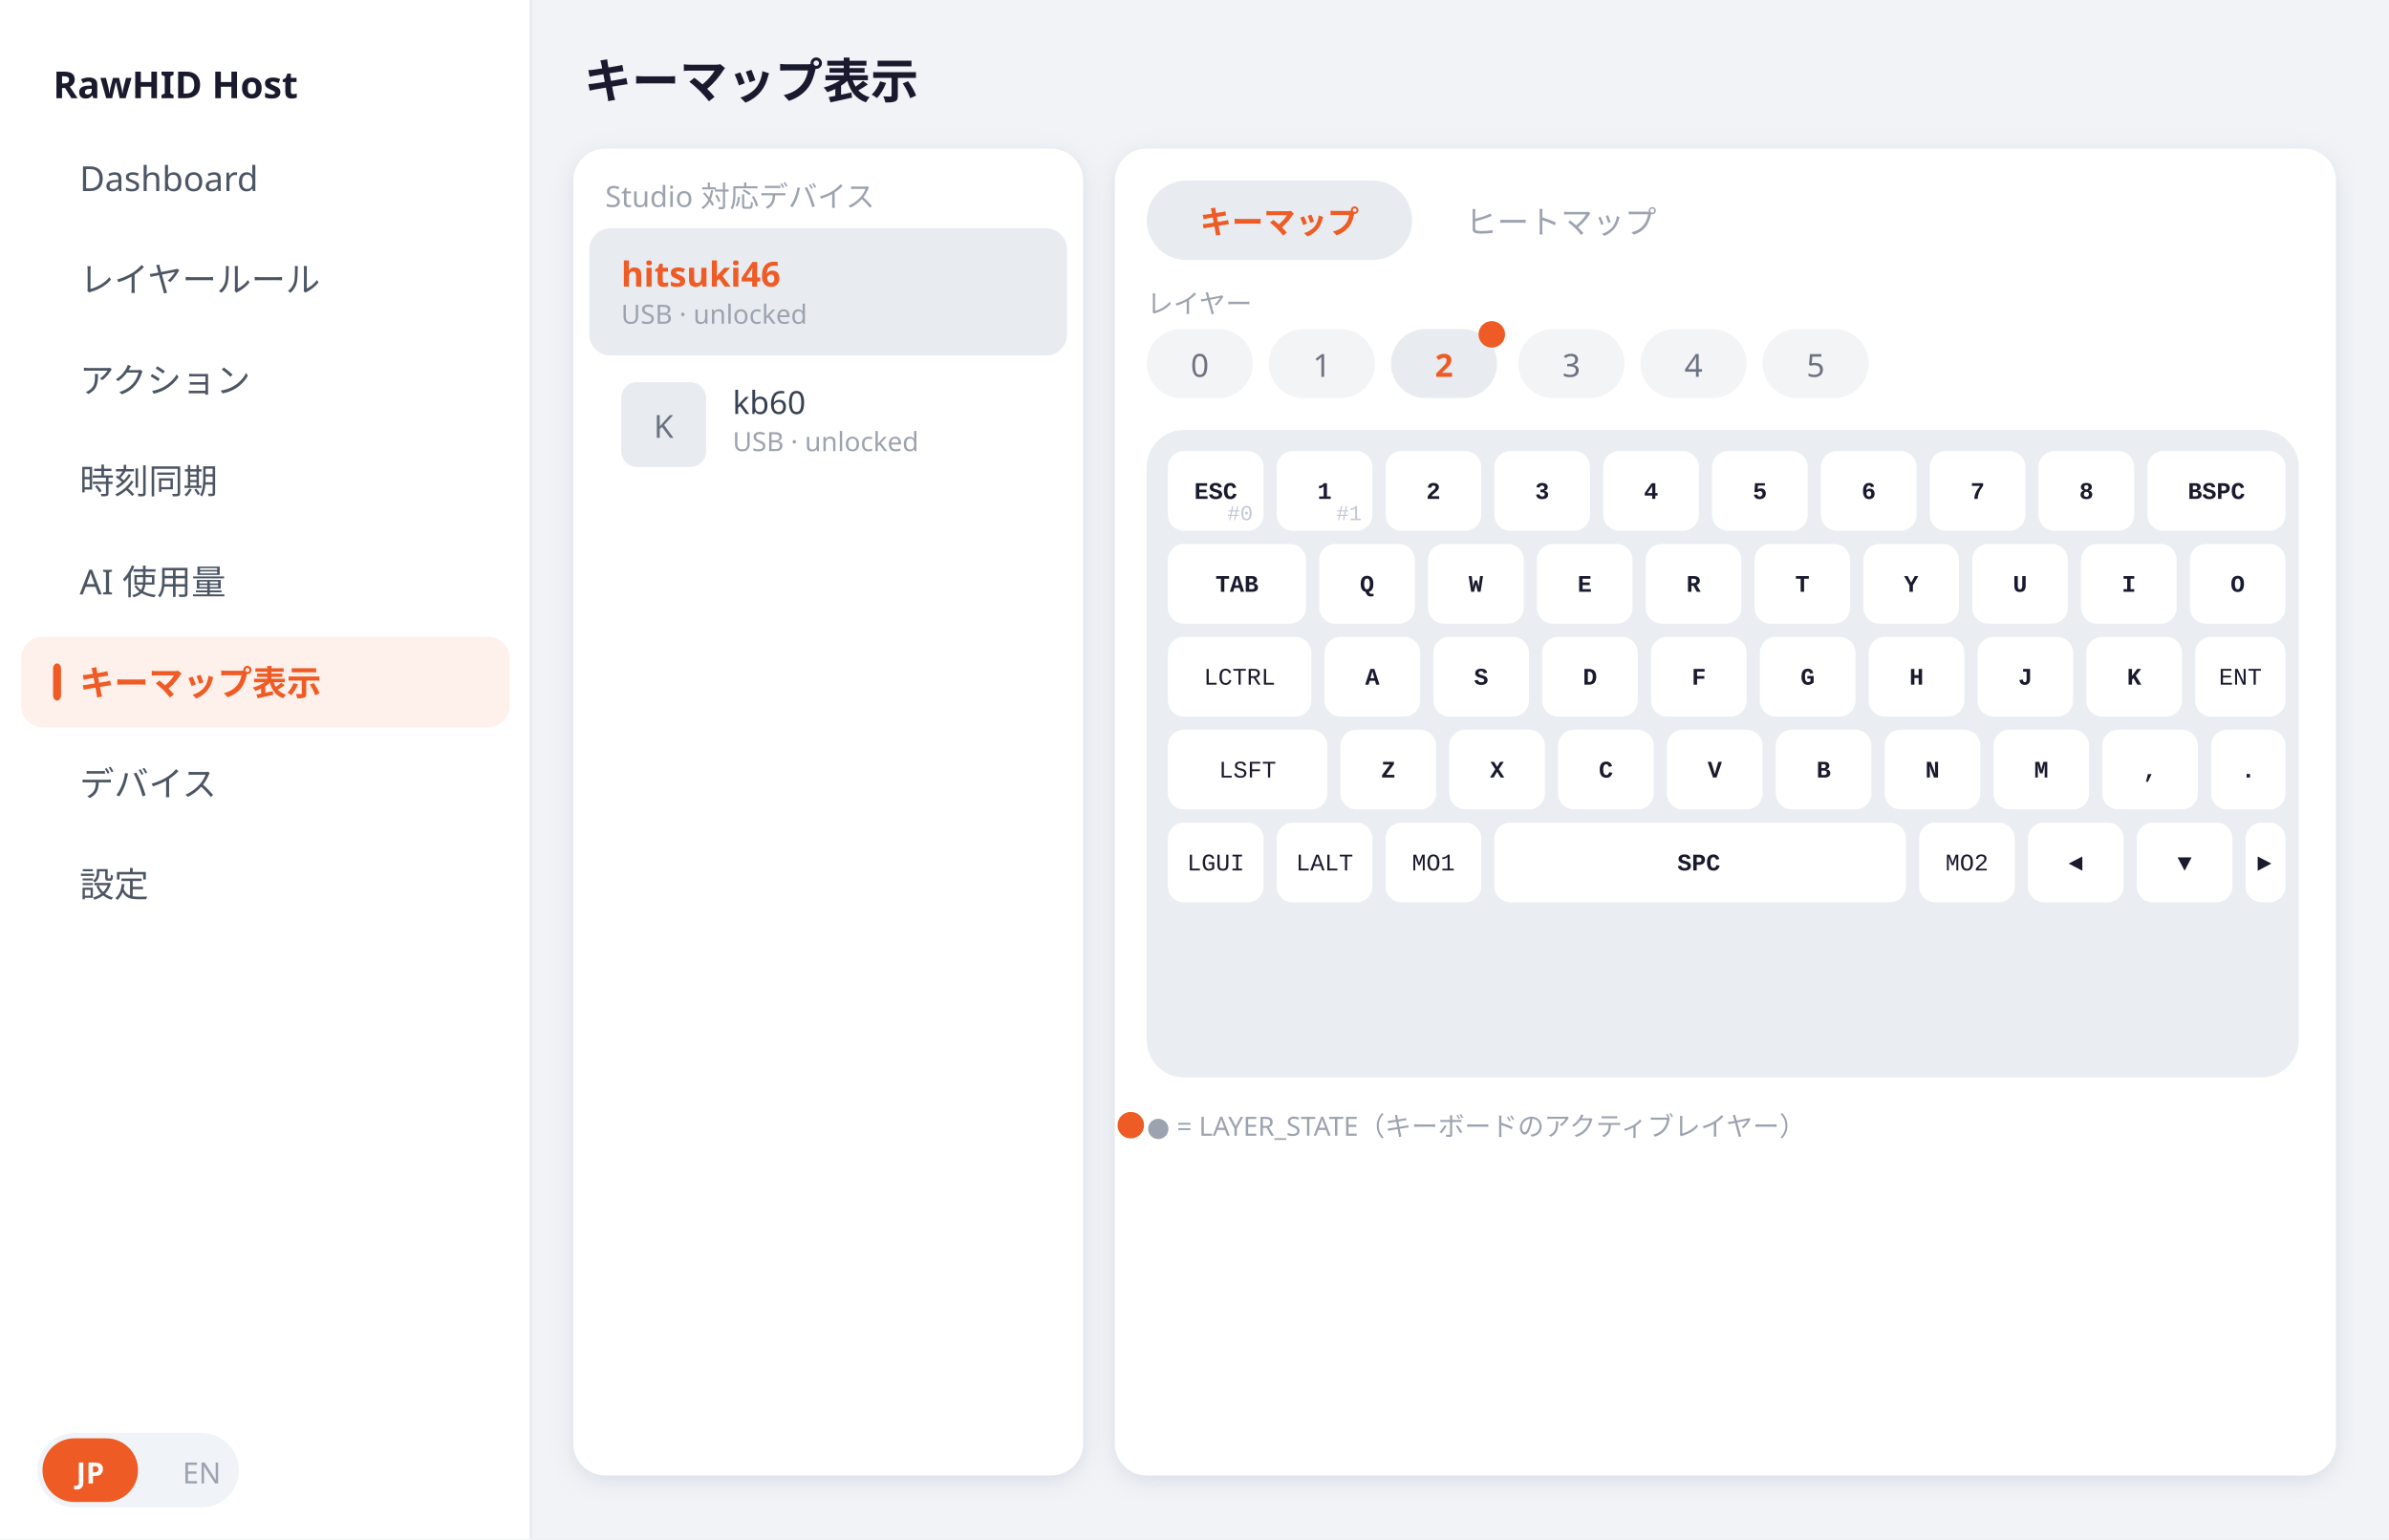
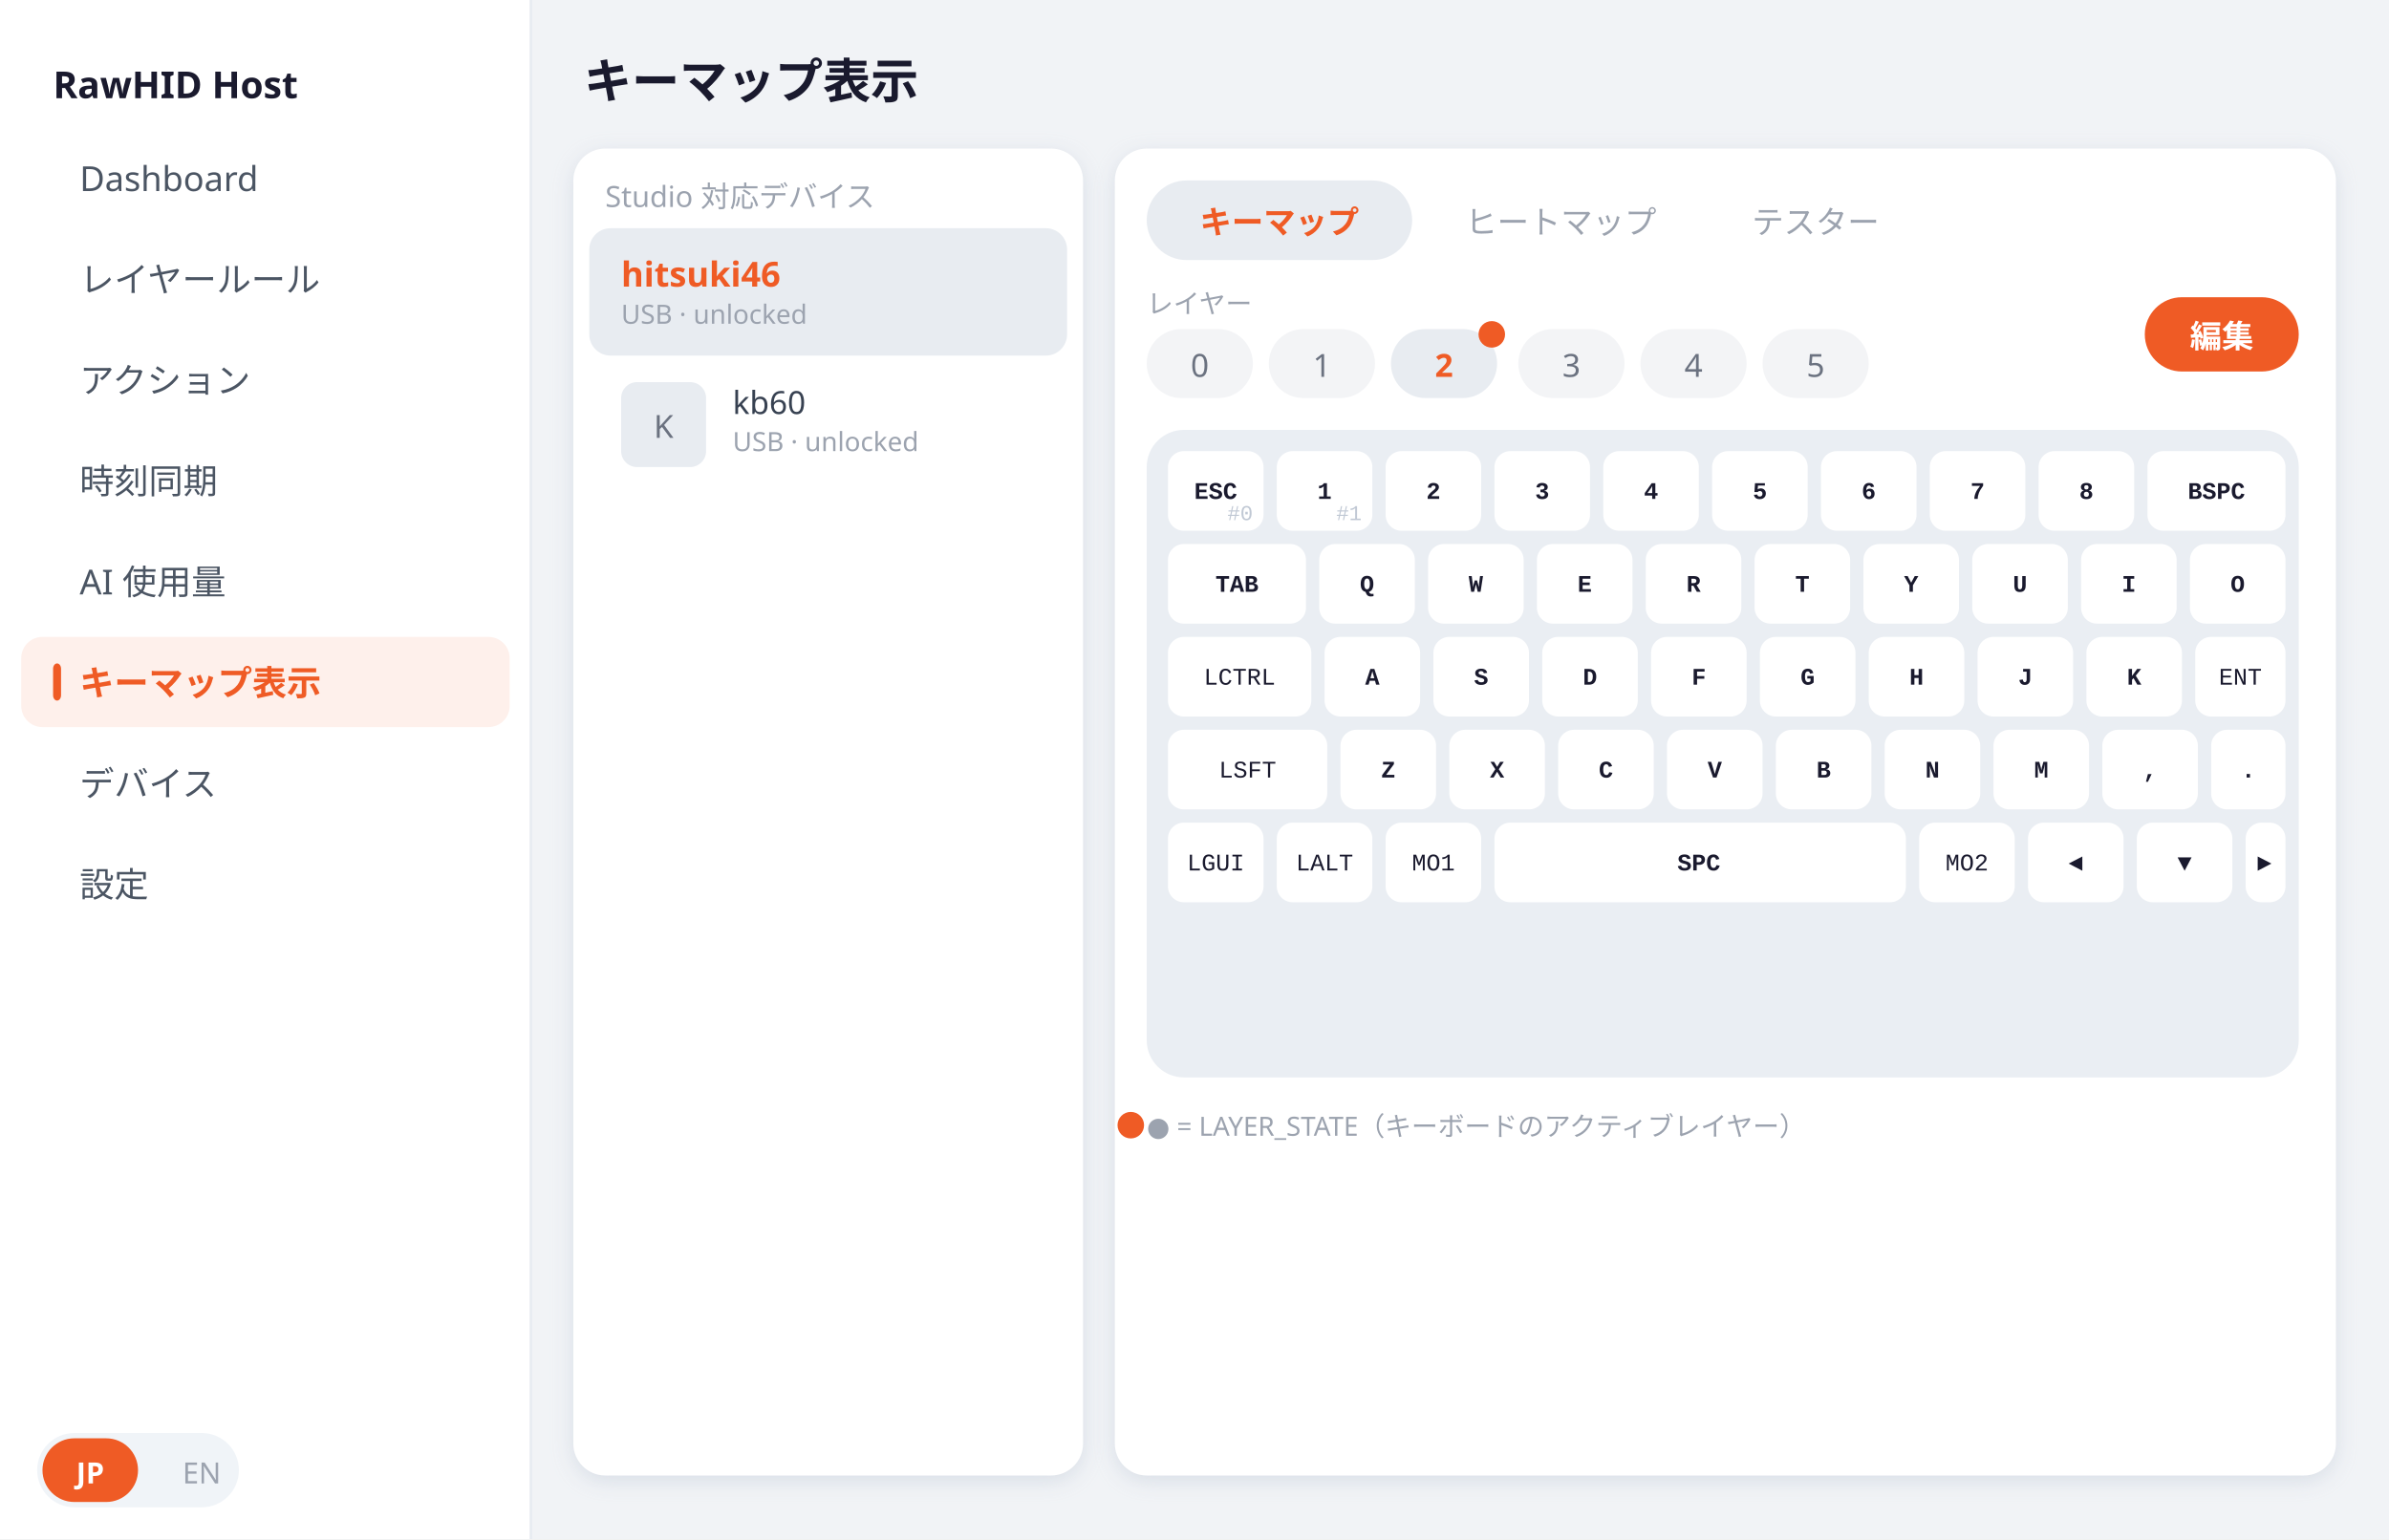
<svg xmlns="http://www.w3.org/2000/svg" width="900" height="580" viewBox="0 0 900 580" font-family="'Hiragino Sans','Meiryo','Segoe UI',sans-serif">
  <defs>
    <filter id="s" x="-6%" y="-8%" width="112%" height="120%">
      <feDropShadow dx="0" dy="2" stdDeviation="4" flood-color="#BCC7D4" flood-opacity="0.45" />
    </filter>
    <filter id="inset">
      <feOffset dx="0" dy="1" />
      <feGaussianBlur stdDeviation="2" />
      <feComposite in2="SourceGraphic" operator="arithmetic" k2="-1" k3="1" />
      <feColorMatrix type="saturate" values="0" />
    </filter>
  </defs>
  <rect width="900" height="580" fill="#F1F3F6" />
  <rect width="200" height="580" fill="#FFFFFF" />
  <line x1="200" y1="0" x2="200" y2="580" stroke="#E8ECF1" />
  <text x="20" y="37" font-size="14" font-weight="bold" fill="#1A1A2E">RawHID Host</text>
  <text x="30" y="72" font-size="13" fill="#4B5563">Dashboard</text>
  <text x="30" y="110" font-size="13" fill="#4B5563">レイヤールール</text>
  <text x="30" y="148" font-size="13" fill="#4B5563">アクション</text>
  <text x="30" y="186" font-size="13" fill="#4B5563">時刻同期</text>
  <text x="30" y="224" font-size="13" fill="#4B5563">AI 使用量</text>
  <rect x="8" y="240" width="184" height="34" rx="8" fill="#FEF0EB" />
  <rect x="20" y="250" width="3" height="14" rx="2" fill="#EF5B25" />
  <text x="30" y="262" font-size="13" font-weight="bold" fill="#EF5B25">キーマップ表示</text>
  <text x="30" y="300" font-size="13" fill="#4B5563">デバイス</text>
  <text x="30" y="338" font-size="13" fill="#4B5563">設定</text>
  <rect x="14" y="540" width="76" height="28" rx="14" fill="#F0F4F8" />
  <rect x="16" y="542" width="36" height="24" rx="12" fill="#EF5B25" />
  <text x="34" y="559" font-size="11" font-weight="bold" fill="white" text-anchor="middle">JP</text>
  <text x="76" y="559" font-size="11" fill="#9CA3AF" text-anchor="middle">EN</text>
  <text x="220" y="37" font-size="18" font-weight="bold" fill="#1A1A2E">キーマップ表示</text>
  <rect x="216" y="56" width="192" height="500" rx="12" fill="#FFFFFF" filter="url(#s)" />
  <text x="228" y="78" font-size="11" fill="#9CA3AF">Studio 対応デバイス</text>
  <rect x="222" y="86" width="180" height="48" rx="8" fill="#E8ECF1" />
  <text x="234" y="108" font-size="13" font-weight="bold" fill="#EF5B25">hitsuki46</text>
  <text x="234" y="122" font-size="10" fill="#9CA3AF">USB · unlocked</text>
  <rect x="234" y="144" width="32" height="32" rx="6" fill="#E8ECF1" />
  <text x="250" y="165" font-size="12" fill="#6B7280" text-anchor="middle">K</text>
  <text x="276" y="156" font-size="12" fill="#374151">kb60</text>
  <text x="276" y="170" font-size="10" fill="#9CA3AF">USB · unlocked</text>
  <rect x="420" y="56" width="460" height="500" rx="12" fill="#FFFFFF" filter="url(#s)" />
  <rect x="432" y="68" width="100" height="30" rx="15" fill="#E8ECF1" />
  <text x="482" y="88" font-size="12" font-weight="bold" fill="#EF5B25" text-anchor="middle">キーマップ</text>
  <rect x="538" y="68" width="100" height="30" rx="15" fill="none" />
  <text x="588" y="88" font-size="12" fill="#9CA3AF" text-anchor="middle">ヒートマップ</text>
+   <rect x="644" y="68" width="80" height="30" rx="15" fill="none" />
+   <text x="684" y="88" font-size="12" fill="#9CA3AF" text-anchor="middle">テスター</text>
  <text x="432" y="118" font-size="10" fill="#9CA3AF">レイヤー</text>
+   <rect x="808" y="112" width="58" height="28" rx="14" fill="#EF5B25" />
+   <text x="837" y="131" font-size="12" font-weight="bold" fill="#FFFFFF" text-anchor="middle">編集</text>
  <rect x="432" y="124" width="40" height="26" rx="13" fill="#F3F4F6" />
  <text x="452" y="142" font-size="12" fill="#6B7280" text-anchor="middle">0</text>
  <rect x="478" y="124" width="40" height="26" rx="13" fill="#F3F4F6" />
  <text x="498" y="142" font-size="12" fill="#6B7280" text-anchor="middle">1</text>
  <rect x="524" y="124" width="40" height="26" rx="13" fill="#E8ECF1" />
  <text x="544" y="142" font-size="12" font-weight="bold" fill="#EF5B25" text-anchor="middle">2</text>
  <circle cx="562" cy="126" r="5" fill="#EF5B25" />
  <rect x="572" y="124" width="40" height="26" rx="13" fill="#F3F4F6" />
  <text x="592" y="142" font-size="12" fill="#6B7280" text-anchor="middle">3</text>
  <rect x="618" y="124" width="40" height="26" rx="13" fill="#F3F4F6" />
  <text x="638" y="142" font-size="12" fill="#6B7280" text-anchor="middle">4</text>
  <rect x="664" y="124" width="40" height="26" rx="13" fill="#F3F4F6" />
  <text x="684" y="142" font-size="12" fill="#6B7280" text-anchor="middle">5</text>
  <rect x="432" y="162" width="434" height="244" rx="14" fill="#EAEEF3" />
  <g font-size="9" fill="#1A1A2E" font-family="'Courier New',Consolas,monospace">
    <rect x="440" y="170" width="36" height="30" rx="6" fill="#FFFFFF" />
    <text x="458" y="188" text-anchor="middle" font-weight="bold">ESC</text>
    <text x="472" y="196" text-anchor="end" fill="#C0C8D4" font-size="8">#0</text>
    <rect x="481" y="170" width="36" height="30" rx="6" fill="#FFFFFF" />
    <text x="499" y="188" text-anchor="middle" font-weight="bold">1</text>
    <text x="513" y="196" text-anchor="end" fill="#C0C8D4" font-size="8">#1</text>
    <rect x="522" y="170" width="36" height="30" rx="6" fill="#FFFFFF" />
    <text x="540" y="188" text-anchor="middle" font-weight="bold">2</text>
    <rect x="563" y="170" width="36" height="30" rx="6" fill="#FFFFFF" />
    <text x="581" y="188" text-anchor="middle" font-weight="bold">3</text>
    <rect x="604" y="170" width="36" height="30" rx="6" fill="#FFFFFF" />
    <text x="622" y="188" text-anchor="middle" font-weight="bold">4</text>
    <rect x="645" y="170" width="36" height="30" rx="6" fill="#FFFFFF" />
    <text x="663" y="188" text-anchor="middle" font-weight="bold">5</text>
    <rect x="686" y="170" width="36" height="30" rx="6" fill="#FFFFFF" />
    <text x="704" y="188" text-anchor="middle" font-weight="bold">6</text>
    <rect x="727" y="170" width="36" height="30" rx="6" fill="#FFFFFF" />
    <text x="745" y="188" text-anchor="middle" font-weight="bold">7</text>
    <rect x="768" y="170" width="36" height="30" rx="6" fill="#FFFFFF" />
    <text x="786" y="188" text-anchor="middle" font-weight="bold">8</text>
    <rect x="809" y="170" width="52" height="30" rx="6" fill="#FFFFFF" />
    <text x="835" y="188" text-anchor="middle" font-weight="bold">BSPC</text>
    <rect x="440" y="205" width="52" height="30" rx="6" fill="#FFFFFF" />
    <text x="466" y="223" text-anchor="middle" font-weight="bold">TAB</text>
    <rect x="497" y="205" width="36" height="30" rx="6" fill="#FFFFFF" />
    <text x="515" y="223" text-anchor="middle" font-weight="bold">Q</text>
    <rect x="538" y="205" width="36" height="30" rx="6" fill="#FFFFFF" />
    <text x="556" y="223" text-anchor="middle" font-weight="bold">W</text>
    <rect x="579" y="205" width="36" height="30" rx="6" fill="#FFFFFF" />
    <text x="597" y="223" text-anchor="middle" font-weight="bold">E</text>
    <rect x="620" y="205" width="36" height="30" rx="6" fill="#FFFFFF" />
    <text x="638" y="223" text-anchor="middle" font-weight="bold">R</text>
    <rect x="661" y="205" width="36" height="30" rx="6" fill="#FFFFFF" />
    <text x="679" y="223" text-anchor="middle" font-weight="bold">T</text>
    <rect x="702" y="205" width="36" height="30" rx="6" fill="#FFFFFF" />
    <text x="720" y="223" text-anchor="middle" font-weight="bold">Y</text>
    <rect x="743" y="205" width="36" height="30" rx="6" fill="#FFFFFF" />
    <text x="761" y="223" text-anchor="middle" font-weight="bold">U</text>
    <rect x="784" y="205" width="36" height="30" rx="6" fill="#FFFFFF" />
    <text x="802" y="223" text-anchor="middle" font-weight="bold">I</text>
    <rect x="825" y="205" width="36" height="30" rx="6" fill="#FFFFFF" />
    <text x="843" y="223" text-anchor="middle" font-weight="bold">O</text>
    <rect x="440" y="240" width="54" height="30" rx="6" fill="#FFFFFF" />
    <text x="467" y="258" text-anchor="middle">LCTRL</text>
    <rect x="499" y="240" width="36" height="30" rx="6" fill="#FFFFFF" />
    <text x="517" y="258" text-anchor="middle" font-weight="bold">A</text>
    <rect x="540" y="240" width="36" height="30" rx="6" fill="#FFFFFF" />
    <text x="558" y="258" text-anchor="middle" font-weight="bold">S</text>
    <rect x="581" y="240" width="36" height="30" rx="6" fill="#FFFFFF" />
    <text x="599" y="258" text-anchor="middle" font-weight="bold">D</text>
    <rect x="622" y="240" width="36" height="30" rx="6" fill="#FFFFFF" />
    <text x="640" y="258" text-anchor="middle" font-weight="bold">F</text>
    <rect x="663" y="240" width="36" height="30" rx="6" fill="#FFFFFF" />
    <text x="681" y="258" text-anchor="middle" font-weight="bold">G</text>
    <rect x="704" y="240" width="36" height="30" rx="6" fill="#FFFFFF" />
    <text x="722" y="258" text-anchor="middle" font-weight="bold">H</text>
    <rect x="745" y="240" width="36" height="30" rx="6" fill="#FFFFFF" />
    <text x="763" y="258" text-anchor="middle" font-weight="bold">J</text>
    <rect x="786" y="240" width="36" height="30" rx="6" fill="#FFFFFF" />
    <text x="804" y="258" text-anchor="middle" font-weight="bold">K</text>
    <rect x="827" y="240" width="34" height="30" rx="6" fill="#FFFFFF" />
    <text x="844" y="258" text-anchor="middle">ENT</text>
    <rect x="440" y="275" width="60" height="30" rx="6" fill="#FFFFFF" />
    <text x="470" y="293" text-anchor="middle">LSFT</text>
    <rect x="505" y="275" width="36" height="30" rx="6" fill="#FFFFFF" />
    <text x="523" y="293" text-anchor="middle" font-weight="bold">Z</text>
    <rect x="546" y="275" width="36" height="30" rx="6" fill="#FFFFFF" />
    <text x="564" y="293" text-anchor="middle" font-weight="bold">X</text>
    <rect x="587" y="275" width="36" height="30" rx="6" fill="#FFFFFF" />
    <text x="605" y="293" text-anchor="middle" font-weight="bold">C</text>
    <rect x="628" y="275" width="36" height="30" rx="6" fill="#FFFFFF" />
    <text x="646" y="293" text-anchor="middle" font-weight="bold">V</text>
    <rect x="669" y="275" width="36" height="30" rx="6" fill="#FFFFFF" />
    <text x="687" y="293" text-anchor="middle" font-weight="bold">B</text>
    <rect x="710" y="275" width="36" height="30" rx="6" fill="#FFFFFF" />
    <text x="728" y="293" text-anchor="middle" font-weight="bold">N</text>
    <rect x="751" y="275" width="36" height="30" rx="6" fill="#FFFFFF" />
    <text x="769" y="293" text-anchor="middle" font-weight="bold">M</text>
    <rect x="792" y="275" width="36" height="30" rx="6" fill="#FFFFFF" />
    <text x="810" y="293" text-anchor="middle" font-weight="bold">,</text>
    <rect x="833" y="275" width="28" height="30" rx="6" fill="#FFFFFF" />
    <text x="847" y="293" text-anchor="middle" font-weight="bold">.</text>
    <rect x="440" y="310" width="36" height="30" rx="6" fill="#FFFFFF" />
    <text x="458" y="328" text-anchor="middle">LGUI</text>
    <rect x="481" y="310" width="36" height="30" rx="6" fill="#FFFFFF" />
    <text x="499" y="328" text-anchor="middle">LALT</text>
    <rect x="522" y="310" width="36" height="30" rx="6" fill="#FFFFFF" />
    <text x="540" y="328" text-anchor="middle">MO1</text>
    <rect x="563" y="310" width="155" height="30" rx="6" fill="#FFFFFF" />
    <text x="640" y="328" text-anchor="middle" font-weight="bold">SPC</text>
    <rect x="723" y="310" width="36" height="30" rx="6" fill="#FFFFFF" />
    <text x="741" y="328" text-anchor="middle">MO2</text>
    <rect x="764" y="310" width="36" height="30" rx="6" fill="#FFFFFF" />
    <text x="782" y="328" text-anchor="middle">◄</text>
    <rect x="805" y="310" width="36" height="30" rx="6" fill="#FFFFFF" />
    <text x="823" y="328" text-anchor="middle">▼</text>
    <rect x="846" y="310" width="15" height="30" rx="6" fill="#FFFFFF" />
    <text x="853" y="328" text-anchor="middle">►</text>
  </g>
  <text x="432" y="428" font-size="10" fill="#9CA3AF">●  = LAYER_STATE（キーボードのアクティブレイヤー）</text>
  <circle cx="426" cy="424" r="5" fill="#EF5B25" />
</svg>
